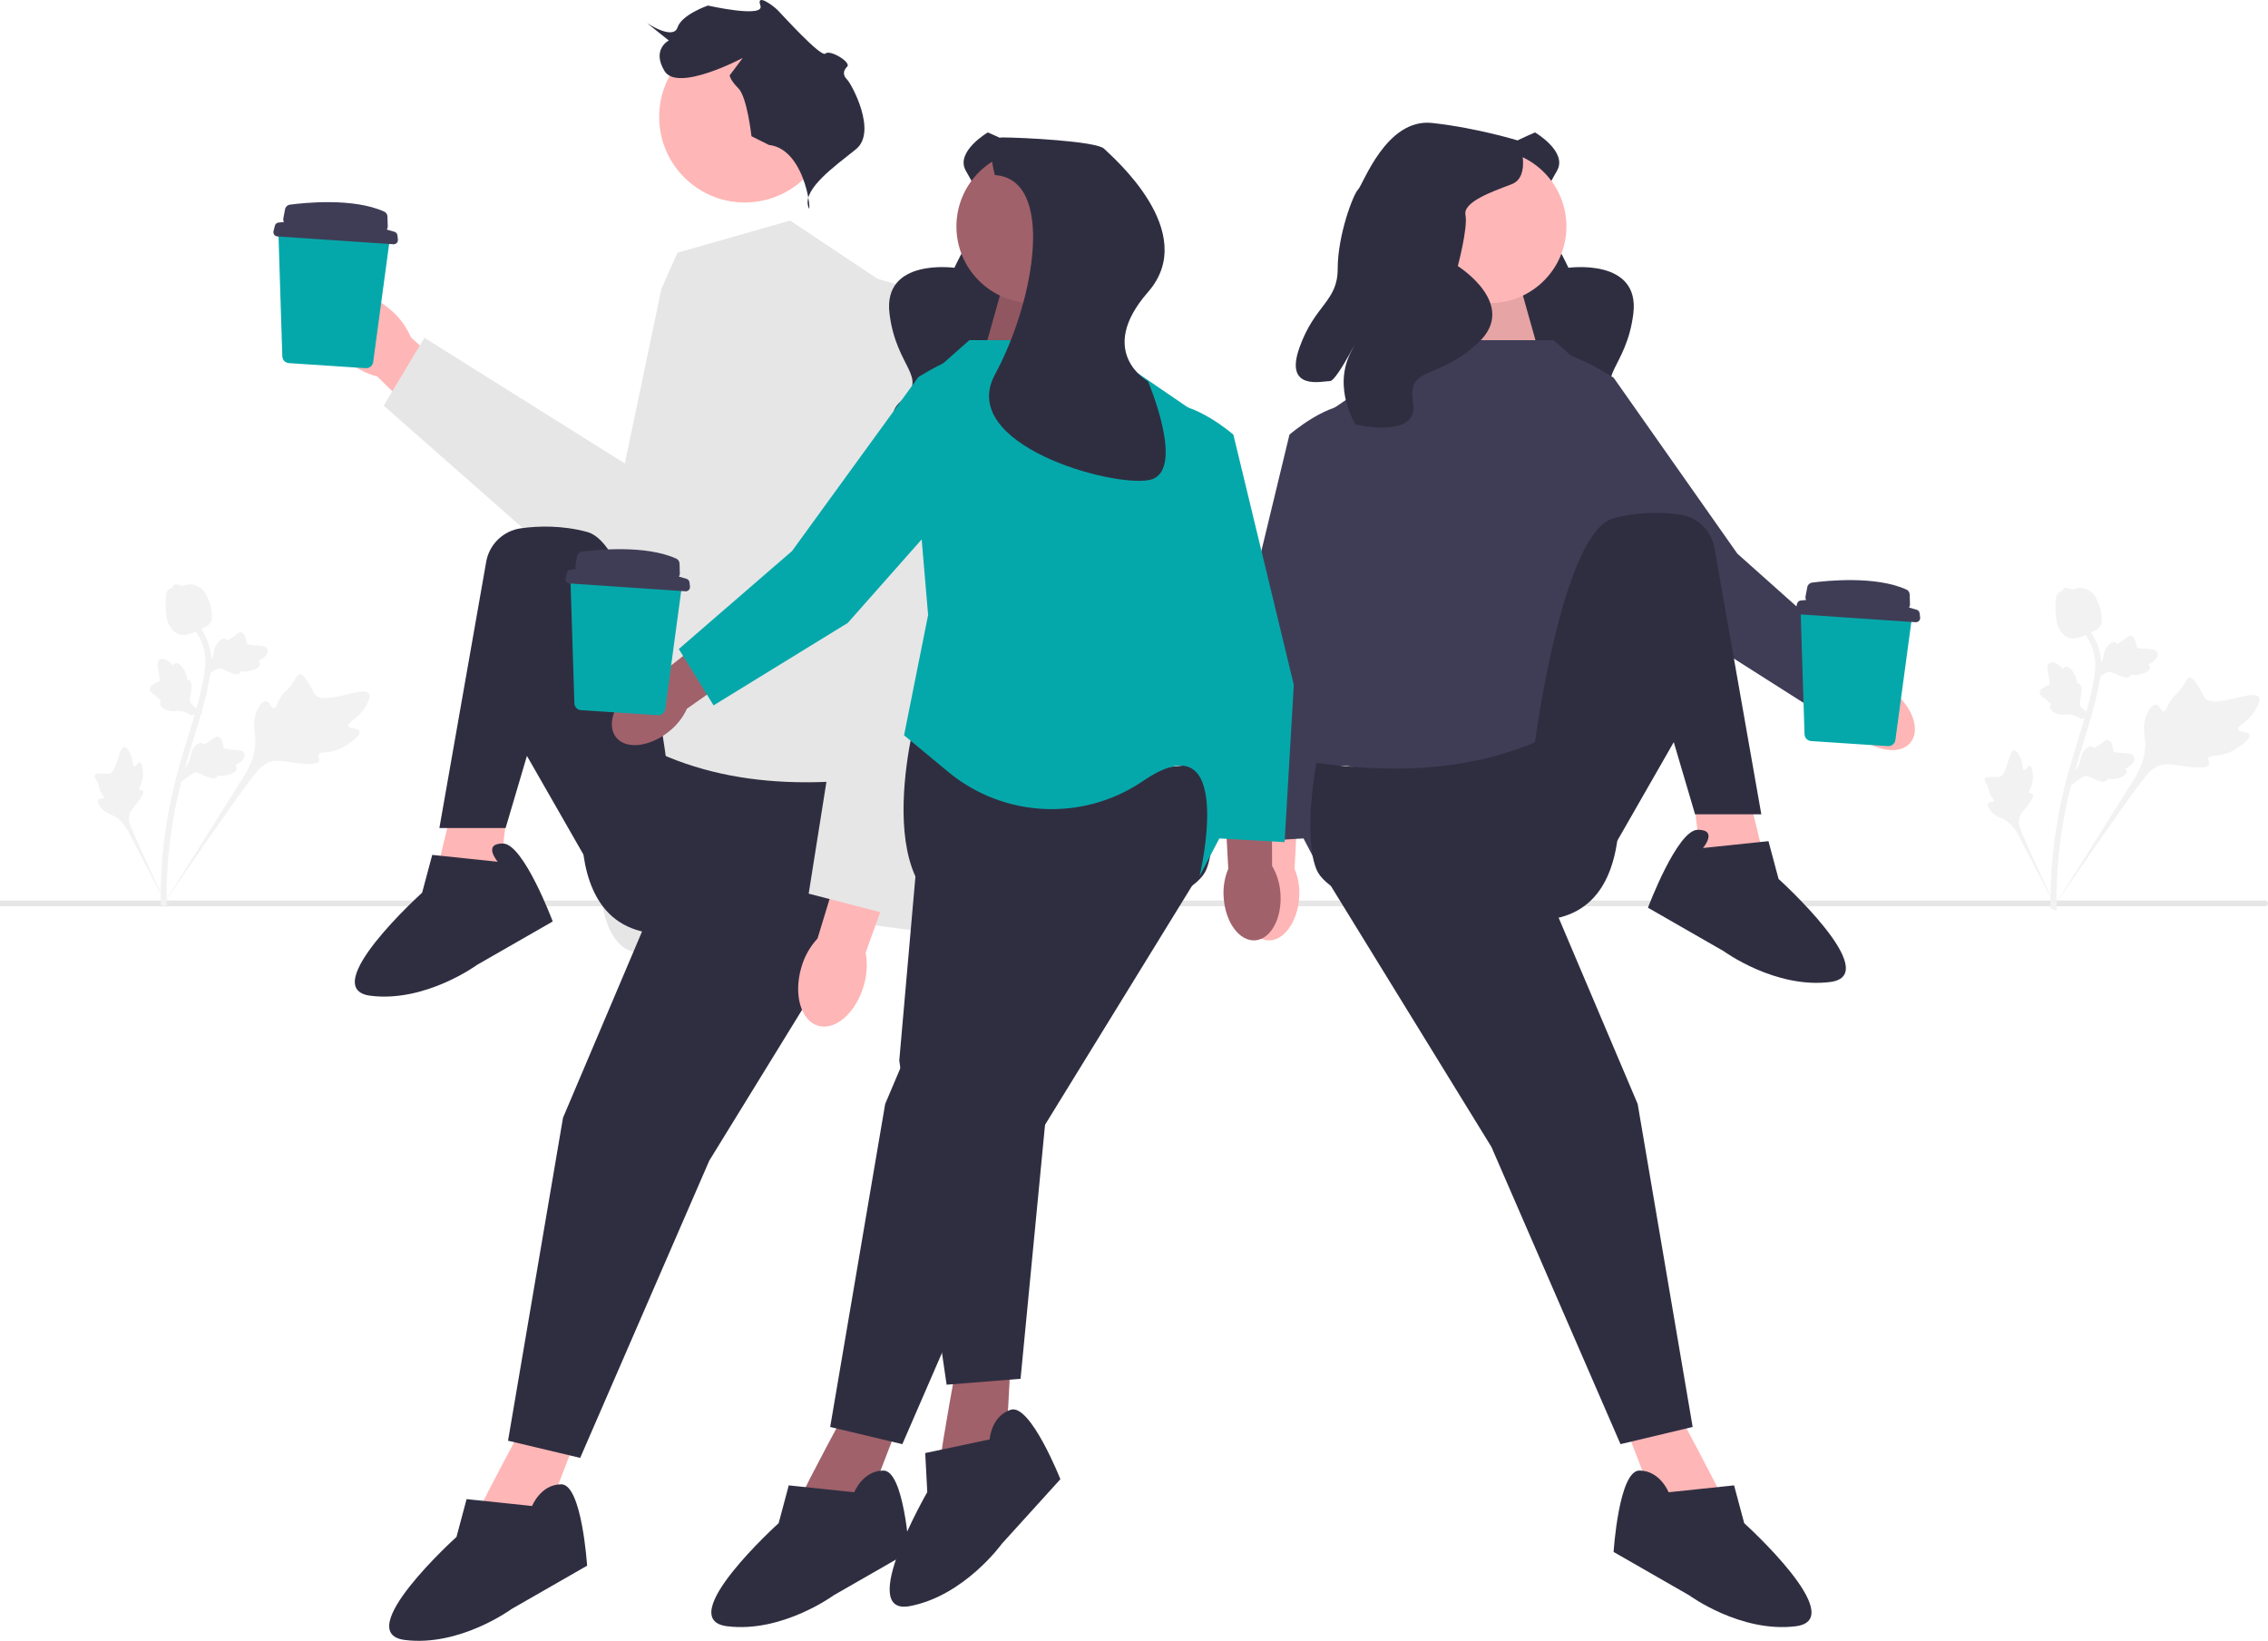
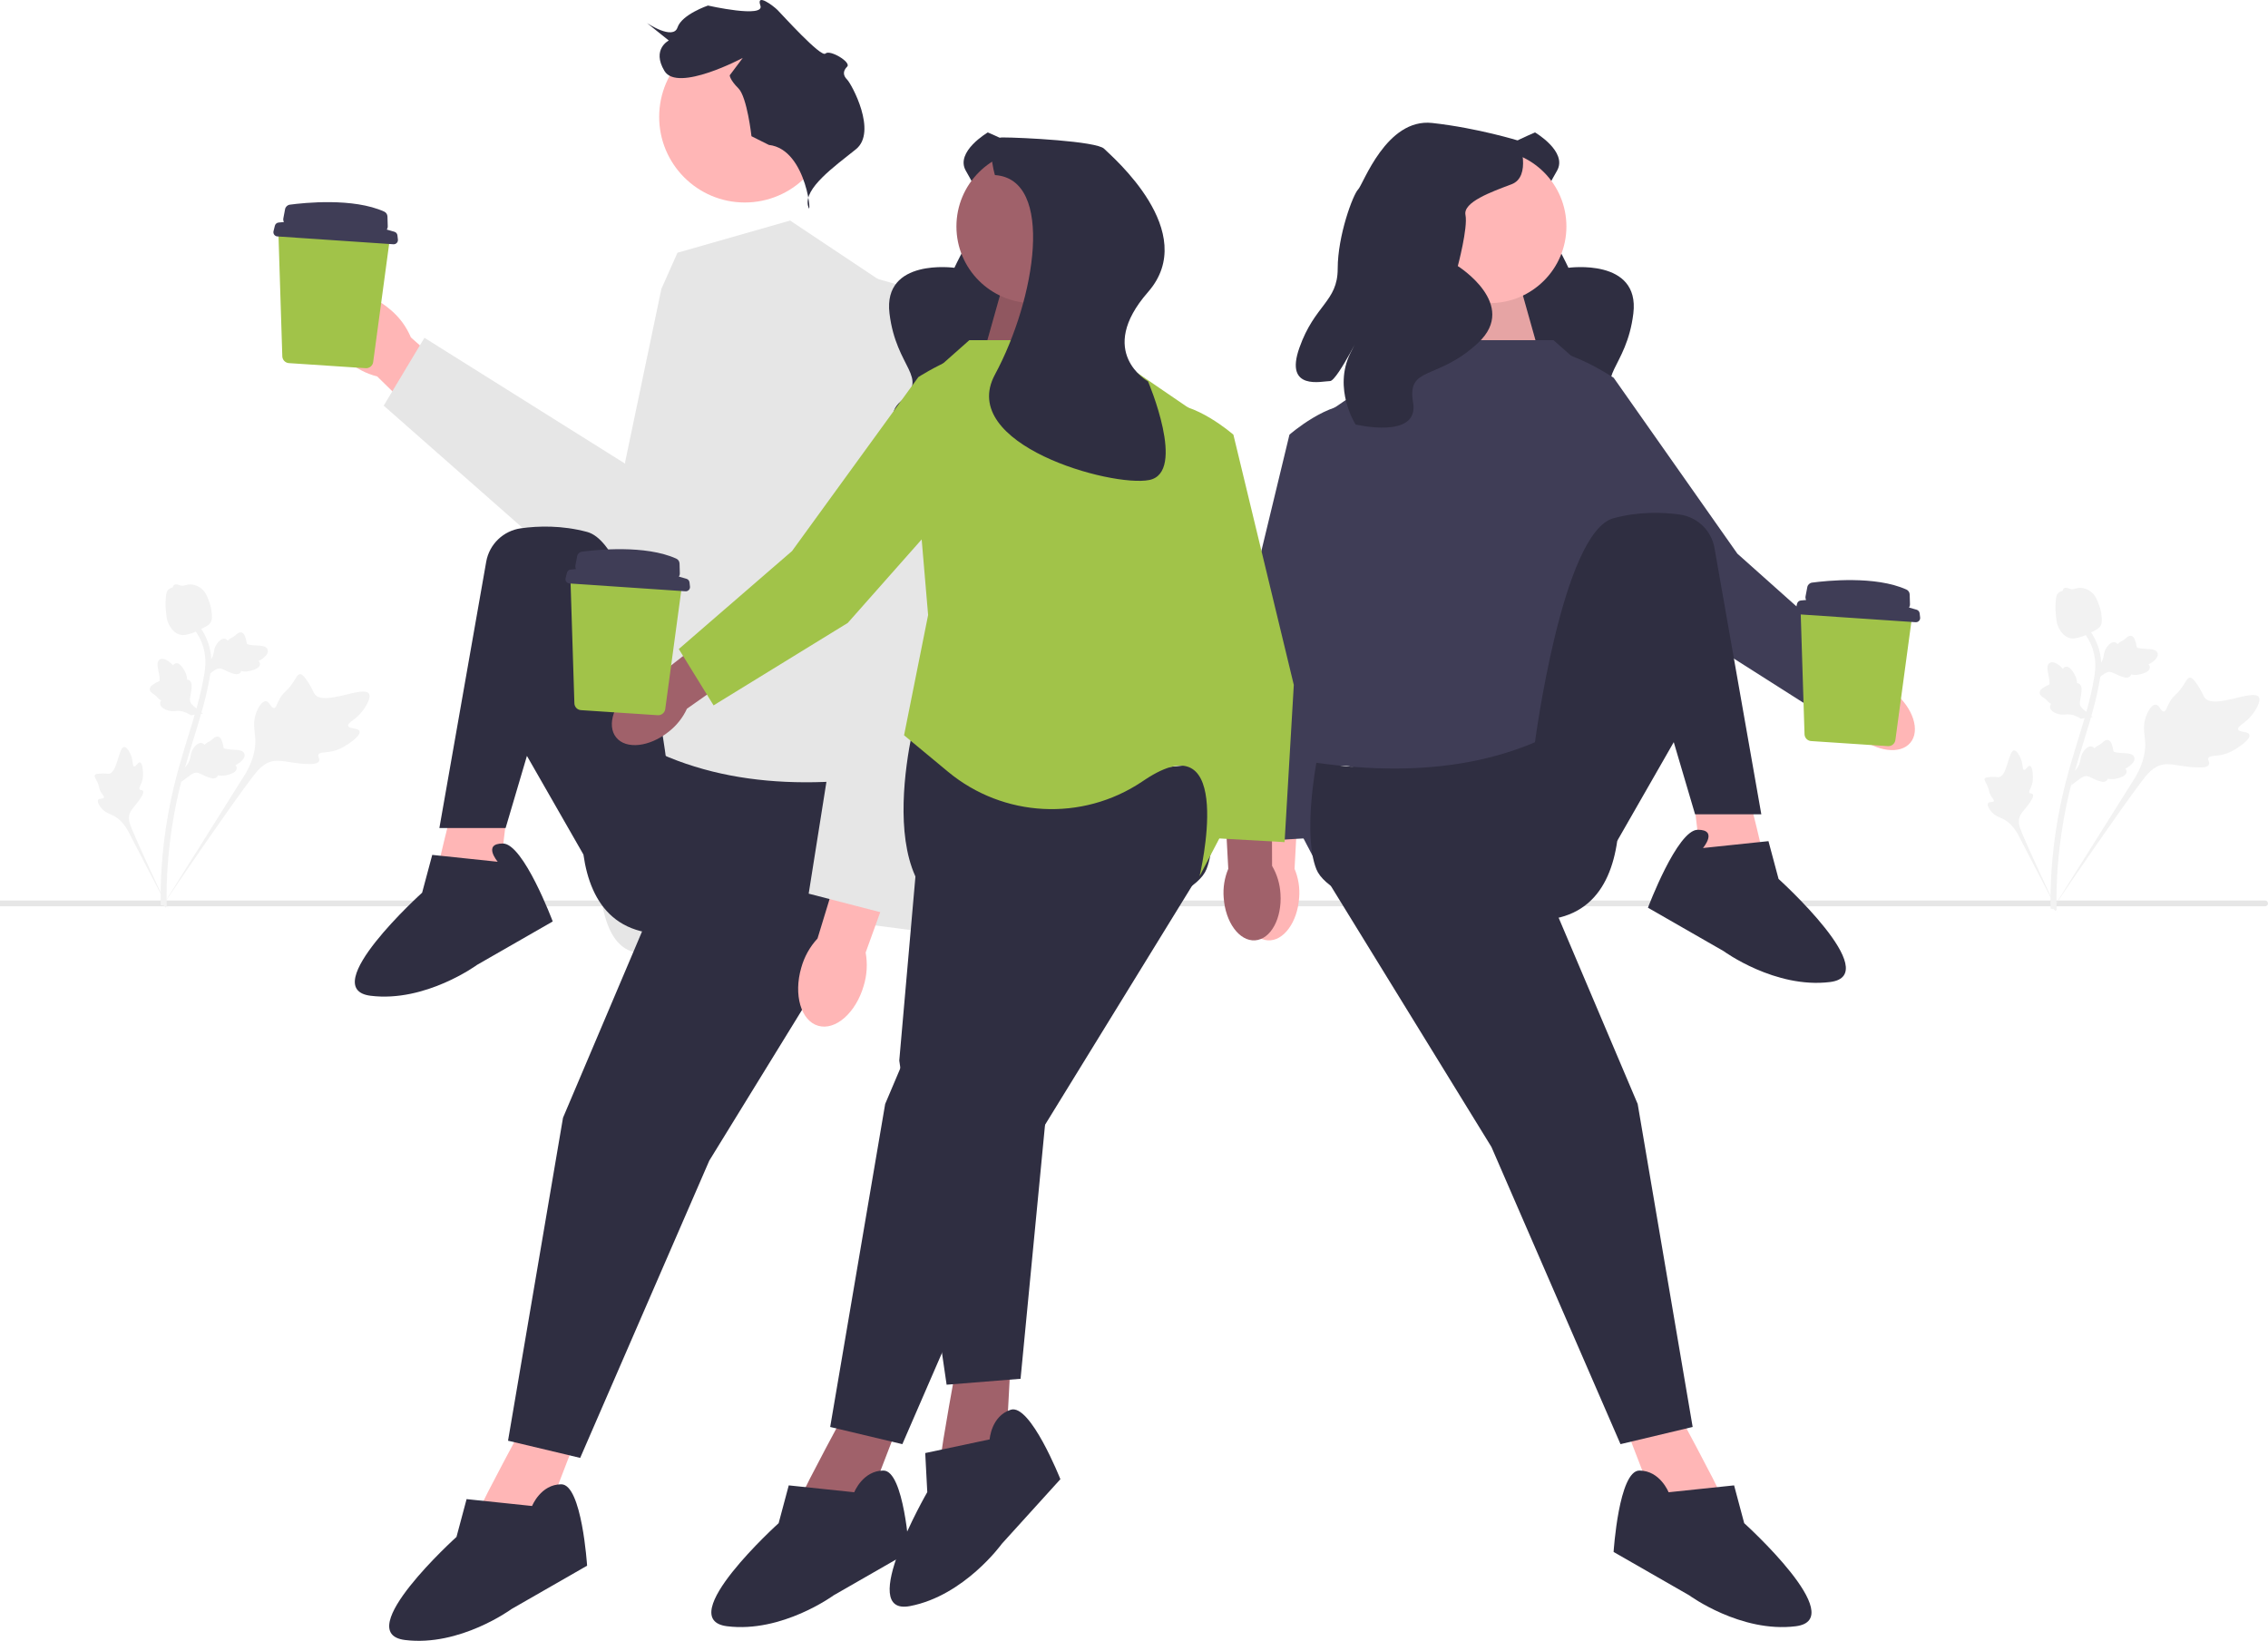
<svg xmlns="http://www.w3.org/2000/svg" width="660.04" height="477.556" viewBox="0 0 660.04 477.556">
  <path d="M660.04,262.93h0c0,.464-.376,.84-.84,.84H0v-1.68H659.2c.464,0,.84,.376,.84,.84Z" fill="#e6e6e6" />
  <g>
    <circle cx="216.748" cy="34.02" r="24.912" fill="#ffb6b6" />
    <path d="M229.949,64.188l-32.791,9.369-4.684,10.54-10.54,50.357v79.634s-12.882,28.106-5.855,52.699c7.511,26.287,33.962-4.74,53.87-1.199,19.909,3.541,51.528,7.054,51.528,7.054l-18.737-85.49-4.684-104.227-28.106-18.737Z" fill="#e6e6e6" />
    <path d="M223.761,42.178l-5.065-2.532s-1.266-11.396-3.799-13.928-2.532-3.799-2.532-3.799l3.799-5.065s-18.993,10.13-22.792,3.799,1.266-8.863,1.266-8.863l-6.331-5.065s7.597,5.065,8.863,1.266,8.863-6.376,8.863-6.376c0,0,16.59,3.754,15.259,0s3.734,.045,5,1.311,12.662,13.928,13.928,12.662,7.597,2.532,6.331,3.799-1.266,2.532,0,3.799,8.863,15.194,2.532,20.259-15.194,11.396-13.928,16.461,0-16.461-11.396-17.727Z" fill="#2f2e41" />
    <g>
-       <path id="uuid-9ec032c4-1053-42c3-862e-530ead60710b-1940" d="M100.958,104.899c-6.394-5.512-8.733-13.279-5.224-17.347,3.508-4.069,11.534-2.898,17.93,2.617,2.585,2.168,4.613,4.923,5.915,8.036l26.797,23.696-11.388,12.338-25.208-24.67c-3.271-.829-6.296-2.43-8.822-4.669Z" fill="#ffb6b6" />
+       <path id="uuid-9ec032c4-1053-42c3-862e-530ead60710b-96" d="M100.958,104.899c-6.394-5.512-8.733-13.279-5.224-17.347,3.508-4.069,11.534-2.898,17.93,2.617,2.585,2.168,4.613,4.923,5.915,8.036l26.797,23.696-11.388,12.338-25.208-24.67c-3.271-.829-6.296-2.43-8.822-4.669Z" fill="#ffb6b6" />
      <path d="M192.755,84.499l17.651-1.605,15.48,73.826c2.95,14.067-6.272,27.801-20.409,30.396l-12.722,2.335L111.669,118.058l11.847-19.749,59.797,37.51,9.442-51.32Z" fill="#e6e6e6" />
    </g>
    <g>
      <path d="M153.349,412.812s-14,26-13,25,18,5,18,5l10-26-15-4Z" fill="#ffb6b6" />
      <path d="M132.685,230.817s-7.167,28.647-6.444,27.431,18.677,.414,18.677,.414l3.29-27.662-15.523-.183Z" fill="#ffb6b6" />
      <path d="M257.349,226c-31.638,4.445-60.215,.569-83.5-17.688,0,0-17,57,14,63s65.5-4.312,69.5-14.312,0-31,0-31Z" fill="#2f2e41" />
      <polygon points="198.349 244 163.849 325.312 147.849 419.312 168.849 424.312 206.412 337.812 257.349 255 198.349 244" fill="#2f2e41" />
      <path d="M193.849,220.812s-8-62-23-66c-7.313-1.95-14.15-1.761-19.237-1.055-5.128,.711-9.215,4.629-10.112,9.728l-13.631,77.515h19.276l6.205-21,16.5,28.812,24-28Z" fill="#2f2e41" />
      <path d="M144.849,250.812l-19.059-2-2.941,11s-31,28-15,30c16,2,31-9,31-9l22.01-12.626s-8.51-22.687-14.51-22.687-1.5,5.312-1.5,5.312Z" fill="#2f2e41" />
      <path d="M154.849,438.312l-19.059-2-2.941,11s-31,28-15,30,31-9,31-9l22.01-12.626s-1.51-23.687-7.51-23.687c-6,0-8.5,6.312-8.5,6.312Z" fill="#2f2e41" />
    </g>
    <g>
-       <path id="uuid-0c2c35cf-ee7e-4b84-8f52-274d32364181-1941" d="M251.351,286.928c-2.298,7.881-8.227,13.084-13.243,11.621-5.016-1.463-7.217-9.038-4.917-16.922,.876-3.162,2.495-6.068,4.724-8.476l10.158-33.271,15.511,5.1-11.661,32.258c.586,3.229,.389,6.552-.573,9.69Z" fill="#ffb6b6" />
+       <path id="uuid-0c2c35cf-ee7e-4b84-8f52-274d32364181-97" d="M251.351,286.928c-2.298,7.881-8.227,13.084-13.243,11.621-5.016-1.463-7.217-9.038-4.917-16.922,.876-3.162,2.495-6.068,4.724-8.476l10.158-33.271,15.511,5.1-11.661,32.258c.586,3.229,.389,6.552-.573,9.69Z" fill="#ffb6b6" />
      <path d="M262.088,83.07l-8.088-2.281v0c-7.627,15.174-10.906,32.163-9.476,49.086l3.992,47.22-13.171,82.998,25.816,6.679,20.344-104.158-19.417-79.543Z" fill="#e6e6e6" />
    </g>
  </g>
  <g>
    <path d="M104.627,212.836c-.354-1.084-3.039-.607-3.296-1.576-.257-.966,2.319-1.776,4.295-4.498,.356-.491,2.601-3.584,1.74-4.886-1.632-2.466-12.988,3.676-15.714,.229-.598-.756-.844-2.055-2.626-4.472-.709-.961-1.164-1.426-1.707-1.412-.771,.019-1.047,.984-2.259,2.732-1.818,2.621-2.474,2.292-3.671,4.439-.889,1.594-.994,2.613-1.635,2.673-.907,.085-1.282-1.9-2.39-1.977-1.131-.079-2.263,1.882-2.824,3.415-1.053,2.875-.401,5.073-.256,7.263,.157,2.38-.212,5.864-2.798,10.336l-24.392,38.862c5.238-7.922,20.108-29.526,26.099-37.45,1.729-2.288,3.588-4.585,6.449-5.017,2.754-.416,6.105,.947,10.782,.867,.546-.009,2.066-.054,2.436-.86,.306-.666-.453-1.245-.177-1.871,.37-.84,2.037-.48,4.308-1.037,1.601-.393,2.689-1.043,3.625-1.602,.282-.169,4.484-2.714,4.012-4.157h-0Z" fill="#f2f2f2" />
    <path d="M40.741,221.909c-.634-.139-1.175,1.316-1.725,1.163-.548-.153-.202-1.651-.968-3.406-.138-.317-1.009-2.311-1.896-2.264-1.681,.089-1.943,7.435-4.421,7.779-.544,.075-1.252-.179-2.953-.001-.676,.071-1.036,.16-1.186,.431-.213,.384,.181,.798,.689,1.897,.762,1.648,.411,1.875,1.119,3.082,.526,.896,.995,1.242,.84,1.574-.22,.47-1.302,.081-1.66,.603-.365,.532,.271,1.654,.861,2.371,1.107,1.346,2.374,1.66,3.491,2.221,1.213,.61,2.817,1.796,4.266,4.355l12.036,23.184c-2.377-4.857-8.69-18.388-10.85-23.615-.624-1.509-1.215-3.084-.602-4.613,.59-1.472,2.226-2.723,3.537-5.042,.153-.271,.57-1.03,.281-1.444-.239-.342-.742-.137-.97-.453-.305-.424,.352-1.138,.734-2.414,.269-.899,.264-1.621,.26-2.241-.001-.187-.038-2.984-.882-3.169v0Z" fill="#f2f2f2" />
    <path d="M52.749,227.566l.378-3.493,.232-.219c1.074-1.015,1.745-2.089,1.997-3.196,.04-.176,.071-.354,.103-.535,.126-.718,.282-1.611,.972-2.538,.386-.517,1.409-1.684,2.463-1.276,.285,.107,.477,.291,.61,.487,.033-.034,.068-.068,.104-.105,.455-.443,.774-.605,1.081-.761,.236-.12,.479-.244,.891-.573,.181-.144,.326-.275,.447-.384,.37-.33,.843-.717,1.491-.564,.687,.188,.923,.843,1.079,1.277,.279,.774,.365,1.306,.422,1.659,.02,.129,.044,.274,.062,.321,.15,.379,2.038,.477,2.748,.518,1.597,.087,2.978,.162,3.31,1.255,.238,.782-.258,1.635-1.519,2.603-.393,.301-.785,.509-1.127,.664,.21,.199,.378,.469,.388,.838h0c.023,.872-.872,1.542-2.659,1.993-.444,.113-1.042,.263-1.823,.226-.368-.018-.691-.075-.966-.127-.041,.157-.116,.32-.252,.474-.398,.455-1.04,.571-1.912,.314-.963-.268-1.723-.633-2.395-.954-.586-.279-1.092-.518-1.516-.583-.789-.11-1.525,.377-2.405,1.025l-2.206,1.655h-0Z" fill="#f2f2f2" />
    <path d="M59.045,207.671l-3.475,.52-.271-.169c-1.254-.781-2.464-1.158-3.598-1.121-.18,.006-.36,.021-.544,.036-.727,.061-1.63,.136-2.702-.296-.598-.243-1.987-.935-1.859-2.059,.031-.302,.161-.535,.316-.714-.041-.024-.083-.048-.128-.075-.544-.328-.781-.595-1.01-.853-.176-.198-.357-.402-.781-.717-.186-.138-.348-.245-.485-.335-.413-.274-.907-.634-.924-1.299,.007-.712,.582-1.106,.962-1.368,.678-.466,1.171-.684,1.498-.829,.12-.052,.254-.112,.295-.142,.328-.242-.056-2.092-.196-2.79-.321-1.566-.599-2.922,.374-3.52,.696-.429,1.647-.165,2.903,.809,.391,.304,.691,.631,.928,.922,.139-.254,.358-.485,.712-.588h0c.838-.244,1.712,.452,2.602,2.066,.222,.401,.519,.941,.681,1.707,.076,.361,.103,.687,.122,.966,.162-0,.339,.031,.522,.123,.541,.269,.816,.861,.789,1.77-.015,.999-.175,1.828-.315,2.558-.121,.638-.224,1.188-.18,1.614,.093,.791,.751,1.379,1.602,2.066l2.16,1.714h-0Z" fill="#f2f2f2" />
    <path d="M59.513,197.237l.378-3.493,.232-.219c1.074-1.015,1.745-2.089,1.997-3.196,.04-.176,.071-.354,.103-.535,.126-.718,.282-1.611,.972-2.538,.386-.517,1.409-1.684,2.463-1.276,.285,.107,.477,.291,.61,.487,.033-.034,.068-.068,.104-.105,.455-.443,.774-.605,1.081-.761,.236-.12,.479-.244,.891-.573,.181-.144,.326-.275,.447-.384,.37-.33,.843-.717,1.491-.564,.687,.188,.923,.843,1.079,1.277,.279,.774,.365,1.306,.422,1.659,.02,.129,.044,.274,.062,.321,.15,.379,2.038,.477,2.748,.518,1.597,.087,2.978,.162,3.31,1.255,.238,.782-.258,1.635-1.519,2.603-.393,.301-.785,.509-1.127,.664,.21,.199,.378,.469,.388,.838h0c.023,.872-.872,1.542-2.659,1.993-.444,.113-1.042,.263-1.823,.226-.368-.018-.691-.075-.966-.127-.041,.157-.116,.32-.252,.474-.398,.455-1.04,.571-1.912,.314-.963-.268-1.723-.633-2.395-.954-.586-.279-1.092-.518-1.516-.583-.789-.11-1.525,.377-2.405,1.025l-2.206,1.655h-0Z" fill="#f2f2f2" />
    <path d="M48.247,264.162l-.614-.607,.011-.863-.011,.863-.854-.09c.004-.08-.002-.268-.008-.561-.033-1.607-.135-6.497,.546-14.011,.475-5.245,1.27-10.569,2.362-15.827,1.093-5.266,2.228-9.185,3.14-12.334,.688-2.375,1.382-4.628,2.06-6.823,1.809-5.863,3.516-11.402,4.574-17.719,.237-1.41,.728-4.346-.278-7.811-.584-2.01-1.584-3.901-2.972-5.62l1.344-1.085c1.532,1.9,2.638,3.995,3.286,6.226,1.116,3.842,.58,7.04,.323,8.577-1.076,6.429-2.801,12.021-4.628,17.941-.674,2.187-1.366,4.43-2.051,6.795-.903,3.12-2.028,7.005-3.107,12.203-1.079,5.195-1.864,10.454-2.334,15.633-.672,7.419-.571,12.237-.538,13.819,.017,.845,.021,1.022-.251,1.295v-0Z" fill="#f2f2f2" />
    <path d="M52.514,184.745c-.069-.015-.139-.033-.208-.053-1.418-.397-2.555-1.553-3.381-3.433-.387-.884-.478-1.815-.66-3.671-.029-.286-.155-1.734,0-3.653,.101-1.254,.236-1.758,.577-2.153,.379-.441,.89-.693,1.429-.82,.015-.166,.069-.328,.177-.482,.444-.639,1.187-.376,1.59-.24,.203,.073,.456,.166,.741,.214,.447,.077,.715-.001,1.119-.118,.387-.112,.868-.252,1.533-.24,1.312,.018,2.284,.608,2.604,.802,1.687,1.014,2.269,2.631,2.943,4.503,.134,.375,.578,1.732,.682,3.479,.075,1.26-.09,1.776-.28,2.145-.387,.758-.979,1.11-2.449,1.85-1.536,.775-2.306,1.163-2.938,1.362-1.47,.462-2.393,.751-3.479,.509v0Z" fill="#f2f2f2" />
  </g>
  <path d="M446.733,38.543s9.537,5.593,6.409,11.124-7.488,13.065-4.53,15.438c2.958,2.373,7.842,12.834,7.842,12.834,0,0,20.845-2.911,18.888,13.281-1.957,16.193-11.75,18.4-3.356,25.524,8.394,7.124-8.724,15.643-8.724,15.643,0,0-11.817-3.682-14.513-15.007s2.403,8.659,.693,10.091-8.351,10.877-13.05-1.68c-4.699-12.557-.046-17.425-6.255-24.836s-10.43-19.397-10.245-21.493-7.102-21.215,4.114-28.672c11.216-7.457,22.725-12.248,22.725-12.248Z" fill="#2f2e41" />
  <g>
-     <path id="uuid-40eda929-ef4c-4923-ad7d-cda70967e632-1942" d="M540.67,214.233c5.537,4.583,12.39,5.44,15.305,1.916,2.916-3.524,.79-10.095-4.749-14.678-2.188-1.861-4.789-3.171-7.587-3.821l-23.706-19.12-8.735,11.316,24.297,17.648c1.162,2.628,2.936,4.939,5.175,6.74Z" fill="#ffb6b6" />
+     <path id="uuid-40eda929-ef4c-4923-ad7d-cda70967e632-98" d="M540.67,214.233c5.537,4.583,12.39,5.44,15.305,1.916,2.916-3.524,.79-10.095-4.749-14.678-2.188-1.861-4.789-3.171-7.587-3.821l-23.706-19.12-8.735,11.316,24.297,17.648c1.162,2.628,2.936,4.939,5.175,6.74Z" fill="#ffb6b6" />
    <path d="M469.622,109.958s-18.603-12.441-24.695-6.341c-6.092,6.101-4.637,21.338-4.637,21.338l48.786,56.856,38.685,24.59,10.373-16.243-32.523-29.021-35.988-51.179Z" fill="#3f3d56" />
  </g>
  <polygon points="442.353 83.008 449.103 107 412.055 107 424.255 77.438 442.353 83.008" fill="#ffb6b6" />
  <polygon points="442.353 83.008 449.103 107 412.055 107 424.255 77.438 442.353 83.008" opacity=".1" />
  <g>
-     <path id="uuid-c7296f43-523d-4c33-91d5-0d02a2c7186e-1943" d="M361.56,260.149c-.478,7.171,2.834,13.231,7.398,13.535s8.65-5.263,9.128-12.437c.23-2.863-.229-5.74-1.339-8.389l1.643-30.411-14.287-.467-.102,30.029c-1.452,2.479-2.289,5.271-2.44,8.14Z" fill="#ffb6b6" />
+     <path id="uuid-c7296f43-523d-4c33-91d5-0d02a2c7186e-99" d="M361.56,260.149c-.478,7.171,2.834,13.231,7.398,13.535s8.65-5.263,9.128-12.437c.23-2.863-.229-5.74-1.339-8.389l1.643-30.411-14.287-.467-.102,30.029c-1.452,2.479-2.289,5.271-2.44,8.14Z" fill="#ffb6b6" />
    <path d="M404.581,141.531s-.79-22.366-9.302-23.739-20.02,8.72-20.02,8.72l-17.581,72.826,2.682,45.76,19.242-1.087,4.516-43.354,20.462-59.125Z" fill="#3f3d56" />
  </g>
  <path d="M487.103,408.812s14,26,13,25-18,5-18,5l-10-26,15-4Z" fill="#ffb6b6" />
  <path d="M507.766,226.817s7.167,28.647,6.444,27.431-18.677,.414-18.677,.414l-3.29-27.662,15.523-.183Z" fill="#ffb6b6" />
  <path d="M452.103,99h-34.953l-38.047,26-11,91,6,18,11,21s-11-46,16-28,29,21,29,21l36-18,13.5-74.5-10-41-17.5-15.5Z" fill="#3f3d56" />
  <path d="M383.103,222c31.638,4.445,60.215,.569,83.5-17.688,0,0,17,57-14,63-31,6-65.5-4.312-69.5-14.312-4-10,0-31,0-31Z" fill="#2f2e41" />
  <polygon points="442.103 240 476.603 321.312 492.603 415.312 471.603 420.312 434.04 333.812 383.103 251 442.103 240" fill="#2f2e41" />
  <path d="M446.603,216.812s8-62,23-66c7.313-1.95,14.15-1.761,19.237-1.055,5.128,.711,9.215,4.629,10.112,9.728l13.631,77.515h-19.276l-6.205-21-16.5,28.812-24-28Z" fill="#2f2e41" />
  <path d="M495.603,246.812l19.059-2,2.941,11s31,28,15,30c-16,2-31-9-31-9l-22.01-12.626s8.51-22.687,14.51-22.687,1.5,5.312,1.5,5.312Z" fill="#2f2e41" />
  <path d="M485.603,434.312l19.059-2,2.941,11s31,28,15,30c-16,2-31-9-31-9l-22.01-12.626s1.51-23.687,7.51-23.687,8.5,6.312,8.5,6.312Z" fill="#2f2e41" />
  <circle cx="433.551" cy="65.911" r="22.311" fill="#ffb6b6" />
  <path d="M442.103,40.997s3.718,10.412-2.231,12.643-14.13,5.206-13.386,8.924-2.231,14.874-2.231,14.874c0,0,17.849,11.155,5.949,22.311-11.899,11.155-20.823,6.559-18.964,17.409s-16.733,6.389-16.733,6.389c0,0-6.693-10.412-1.487-20.823,5.206-10.412-3.718,8.181-5.949,8.181s-13.386,2.975-8.924-9.668,11.155-13.386,11.155-23.054c0-9.668,4.462-21.567,5.949-23.054s8.181-20.823,21.567-19.336,25.285,5.206,25.285,5.206Z" fill="#2f2e41" />
  <path d="M247.103,408.812s-14,26-13,25,18,5,18,5l10-26-15-4Z" fill="#a0616a" />
  <path d="M351.103,222c-31.638,4.445-60.215,.569-83.5-17.688,0,0-17,57,14,63,31,6,65.5-4.312,69.5-14.312s0-31,0-31Z" fill="#2f2e41" />
  <polygon points="292.103 240 257.603 321.312 241.603 415.312 262.603 420.312 300.166 333.812 351.103 251 292.103 240" fill="#2f2e41" />
  <path d="M248.603,434.312l-19.059-2-2.941,11s-31,28-15,30,31-9,31-9l22.01-12.626s-1.51-23.687-7.51-23.687-8.5,6.312-8.5,6.312Z" fill="#2f2e41" />
  <path d="M278.714,395.133s-5.296,29.051-4.653,27.791,18.665-.797,18.665-.797l1.491-27.817-15.502,.823Z" fill="#a0616a" />
  <polygon points="269.44 220.672 261.708 308.662 275.488 403.013 297.006 401.29 306.051 307.421 328.956 212.934 269.44 220.672" fill="#2f2e41" />
  <path d="M288.008,418.927l-18.746,3.977,.596,11.371s-20.85,36.198-5.013,33.164c15.837-3.034,26.711-18.125,26.711-18.125l17.041-18.8s-8.744-22.065-14.451-20.214-6.138,8.627-6.138,8.627Z" fill="#2f2e41" />
  <path d="M287.472,38.543s-9.537,5.593-6.409,11.124,7.488,13.065,4.53,15.438-7.842,12.834-7.842,12.834c0,0-20.845-2.911-18.888,13.281s11.75,18.4,3.356,25.524c-8.394,7.124,8.724,15.643,8.724,15.643,0,0,11.817-3.682,14.513-15.007s-2.403,8.659-.693,10.091,8.351,10.877,13.05-1.68,.046-17.425,6.255-24.836c6.209-7.411,10.43-19.397,10.245-21.493s7.102-21.215-4.114-28.672c-11.216-7.457-22.725-12.248-22.725-12.248Z" fill="#2f2e41" />
  <polygon points="291.853 83.008 285.103 107 322.15 107 309.951 77.438 291.853 83.008" fill="#a0616a" />
  <polygon points="291.853 83.008 285.103 107 322.15 107 309.951 77.438 291.853 83.008" opacity=".1" />
  <g>
-     <path id="uuid-30591428-cd87-4ca8-90c0-8a5e265d7e31-1944" d="M372.645,260.149c.478,7.171-2.834,13.231-7.398,13.535s-8.65-5.263-9.128-12.437c-.23-2.863,.229-5.74,1.339-8.389l-1.643-30.411,14.287-.467,.102,30.029c1.452,2.479,2.289,5.271,2.44,8.14Z" fill="#a0616a" />
-     <path d="M329.624,141.531s.79-22.366,9.302-23.739c8.511-1.373,20.02,8.72,20.02,8.72l17.581,72.826-2.682,45.76-19.242-1.087-4.516-43.354-20.462-59.125Z" fill="#05a8aa" />
+     <path id="uuid-30591428-cd87-4ca8-90c0-8a5e265d7e31-100" d="M372.645,260.149c.478,7.171-2.834,13.231-7.398,13.535s-8.65-5.263-9.128-12.437c-.23-2.863,.229-5.74,1.339-8.389l-1.643-30.411,14.287-.467,.102,30.029c1.452,2.479,2.289,5.271,2.44,8.14Z" fill="#a0616a" />
+     <path d="M329.624,141.531s.79-22.366,9.302-23.739c8.511-1.373,20.02,8.72,20.02,8.72l17.581,72.826-2.682,45.76-19.242-1.087-4.516-43.354-20.462-59.125Z" fill="#a1c349" />
  </g>
-   <path d="M282.103,99h34.953l38.047,26,11,91-6,18-11,21s11-46-16-28c-.27,.18-.537,.358-.803,.536-17.38,11.609-40.314,10.417-56.402-2.925l-12.795-10.611,7-35-5.5-64.5,17.5-15.5Z" fill="#05a8aa" />
+   <path d="M282.103,99h34.953l38.047,26,11,91-6,18-11,21s11-46-16-28c-.27,.18-.537,.358-.803,.536-17.38,11.609-40.314,10.417-56.402-2.925l-12.795-10.611,7-35-5.5-64.5,17.5-15.5Z" fill="#a1c349" />
  <g>
-     <path id="uuid-53b096d6-03cc-438c-8f9a-f5acbbdd06bd-1945" d="M194.642,212.93c-5.606,4.498-12.471,5.251-15.333,1.683-2.862-3.568-.637-10.106,4.972-14.604,2.216-1.828,4.837-3.098,7.644-3.705l23.993-18.758,8.562,11.447-24.562,17.276c-1.202,2.61-3.011,4.894-5.277,6.661Z" fill="#a0616a" />
-     <path d="M267.266,109.746s18.79-12.157,24.789-5.965,4.312,21.406,4.312,21.406l-49.644,56.108-39.054,23.999-10.125-16.399,32.96-28.523,36.762-50.626Z" fill="#05a8aa" />
+     <path id="uuid-53b096d6-03cc-438c-8f9a-f5acbbdd06bd-101" d="M194.642,212.93c-5.606,4.498-12.471,5.251-15.333,1.683-2.862-3.568-.637-10.106,4.972-14.604,2.216-1.828,4.837-3.098,7.644-3.705l23.993-18.758,8.562,11.447-24.562,17.276c-1.202,2.61-3.011,4.894-5.277,6.661Z" fill="#a0616a" />
+     <path d="M267.266,109.746s18.79-12.157,24.789-5.965,4.312,21.406,4.312,21.406l-49.644,56.108-39.054,23.999-10.125-16.399,32.96-28.523,36.762-50.626Z" fill="#a1c349" />
  </g>
  <circle cx="300.654" cy="65.911" r="22.311" fill="#a0616a" />
  <path d="M289.548,50.956s-3.287-10.956,2.191-10.956,27.391,1.096,29.582,3.287,28.121,24.183,12.782,41.713c-15.339,17.53,0,26,0,26,0,0,11.322,26.511,.366,28.702-10.956,2.191-55.898-10.338-44.921-30.678,11.912-22.072,17.455-56.91,0-58.068Z" fill="#2f2e41" />
  <g>
    <path d="M654.627,213.836c-.354-1.084-3.039-.607-3.296-1.576-.257-.966,2.319-1.776,4.295-4.498,.356-.491,2.601-3.584,1.74-4.886-1.632-2.466-12.988,3.676-15.714,.229-.598-.756-.844-2.055-2.626-4.472-.709-.961-1.164-1.426-1.707-1.412-.771,.019-1.047,.984-2.259,2.732-1.818,2.621-2.474,2.292-3.671,4.439-.889,1.594-.994,2.613-1.635,2.673-.907,.085-1.282-1.9-2.39-1.977-1.131-.079-2.263,1.882-2.824,3.415-1.053,2.875-.401,5.073-.256,7.263,.157,2.38-.212,5.864-2.798,10.336l-24.392,38.862c5.238-7.922,20.108-29.526,26.099-37.45,1.729-2.288,3.588-4.585,6.449-5.017,2.754-.416,6.105,.947,10.782,.867,.546-.009,2.066-.054,2.436-.86,.306-.666-.453-1.245-.177-1.871,.37-.84,2.037-.48,4.308-1.037,1.601-.393,2.689-1.043,3.625-1.602,.282-.169,4.484-2.714,4.012-4.157h-0Z" fill="#f2f2f2" />
    <path d="M590.741,222.909c-.634-.139-1.175,1.316-1.725,1.163-.548-.153-.202-1.651-.968-3.406-.138-.317-1.009-2.311-1.896-2.264-1.681,.089-1.943,7.435-4.421,7.779-.544,.075-1.252-.179-2.953-.001-.676,.071-1.036,.16-1.186,.431-.213,.384,.181,.798,.689,1.897,.762,1.648,.411,1.875,1.119,3.082,.526,.896,.995,1.242,.84,1.574-.22,.47-1.302,.081-1.66,.603-.365,.532,.271,1.654,.861,2.371,1.107,1.346,2.374,1.66,3.491,2.221,1.213,.61,2.817,1.796,4.266,4.355l12.036,23.184c-2.377-4.857-8.69-18.388-10.85-23.615-.624-1.509-1.215-3.084-.602-4.613,.59-1.472,2.226-2.723,3.537-5.042,.153-.271,.57-1.03,.281-1.444-.239-.342-.742-.137-.97-.453-.305-.424,.352-1.138,.734-2.414,.269-.899,.264-1.621,.26-2.241-.001-.187-.038-2.984-.882-3.169v0Z" fill="#f2f2f2" />
    <path d="M602.749,228.566l.378-3.493,.232-.219c1.074-1.015,1.745-2.089,1.997-3.196,.04-.176,.071-.354,.103-.535,.126-.718,.282-1.611,.972-2.538,.386-.517,1.409-1.684,2.463-1.276,.285,.107,.477,.291,.61,.487,.033-.034,.068-.068,.104-.105,.455-.443,.774-.605,1.081-.761,.236-.12,.479-.244,.891-.573,.181-.144,.326-.275,.447-.384,.37-.33,.843-.717,1.491-.564,.687,.188,.923,.843,1.079,1.277,.279,.774,.365,1.306,.422,1.659,.02,.129,.044,.274,.062,.321,.15,.379,2.038,.477,2.748,.518,1.597,.087,2.978,.162,3.31,1.255,.238,.782-.258,1.635-1.519,2.603-.393,.301-.785,.509-1.127,.664,.21,.199,.378,.469,.388,.838h0c.023,.872-.872,1.542-2.659,1.993-.444,.113-1.042,.263-1.823,.226-.368-.018-.691-.075-.966-.127-.041,.157-.116,.32-.252,.474-.398,.455-1.04,.571-1.912,.314-.963-.268-1.723-.633-2.395-.954-.586-.279-1.092-.518-1.516-.583-.789-.11-1.525,.377-2.405,1.025l-2.206,1.655h-0Z" fill="#f2f2f2" />
    <path d="M609.045,208.671l-3.475,.52-.271-.169c-1.254-.781-2.464-1.158-3.598-1.121-.18,.006-.36,.021-.544,.036-.727,.061-1.63,.136-2.702-.296-.598-.243-1.987-.935-1.859-2.059,.031-.302,.161-.535,.316-.714-.041-.024-.083-.048-.128-.075-.544-.328-.781-.595-1.01-.853-.176-.198-.357-.402-.781-.717-.186-.138-.348-.245-.485-.335-.413-.274-.907-.634-.924-1.299,.007-.712,.582-1.106,.962-1.368,.678-.466,1.171-.684,1.498-.829,.12-.052,.254-.112,.295-.142,.328-.242-.056-2.092-.196-2.79-.321-1.566-.599-2.922,.374-3.52,.696-.429,1.647-.165,2.903,.809,.391,.304,.691,.631,.928,.922,.139-.254,.358-.485,.712-.588h0c.838-.244,1.712,.452,2.602,2.066,.222,.401,.519,.941,.681,1.707,.076,.361,.103,.687,.122,.966,.162-0,.339,.031,.522,.123,.541,.269,.816,.861,.789,1.77-.015,.999-.175,1.828-.315,2.558-.121,.638-.224,1.188-.18,1.614,.093,.791,.751,1.379,1.602,2.066l2.16,1.714h-0Z" fill="#f2f2f2" />
    <path d="M609.513,198.237l.378-3.493,.232-.219c1.074-1.015,1.745-2.089,1.997-3.196,.04-.176,.071-.354,.103-.535,.126-.718,.282-1.611,.972-2.538,.386-.517,1.409-1.684,2.463-1.276,.285,.107,.477,.291,.61,.487,.033-.034,.068-.068,.104-.105,.455-.443,.774-.605,1.081-.761,.236-.12,.479-.244,.891-.573,.181-.144,.326-.275,.447-.384,.37-.33,.843-.717,1.491-.564,.687,.188,.923,.843,1.079,1.277,.279,.774,.365,1.306,.422,1.659,.02,.129,.044,.274,.062,.321,.15,.379,2.038,.477,2.748,.518,1.597,.087,2.978,.162,3.31,1.255,.238,.782-.258,1.635-1.519,2.603-.393,.301-.785,.509-1.127,.664,.21,.199,.378,.469,.388,.838h0c.023,.872-.872,1.542-2.659,1.993-.444,.113-1.042,.263-1.823,.226-.368-.018-.691-.075-.966-.127-.041,.157-.116,.32-.252,.474-.398,.455-1.04,.571-1.912,.314-.963-.268-1.723-.633-2.395-.954-.586-.279-1.092-.518-1.516-.583-.789-.11-1.525,.377-2.405,1.025l-2.206,1.655h-0Z" fill="#f2f2f2" />
    <path d="M598.247,265.162l-.614-.607,.011-.863-.011,.863-.854-.09c.004-.08-.002-.268-.008-.561-.033-1.607-.135-6.497,.546-14.011,.475-5.245,1.27-10.569,2.362-15.827,1.093-5.266,2.228-9.185,3.14-12.334,.688-2.375,1.382-4.628,2.06-6.823,1.809-5.863,3.516-11.402,4.574-17.719,.237-1.41,.728-4.346-.278-7.811-.584-2.01-1.584-3.901-2.972-5.62l1.344-1.085c1.532,1.9,2.638,3.995,3.286,6.226,1.116,3.842,.58,7.04,.323,8.577-1.076,6.429-2.801,12.021-4.628,17.941-.674,2.187-1.366,4.43-2.051,6.795-.903,3.12-2.028,7.005-3.107,12.203-1.079,5.195-1.864,10.454-2.334,15.633-.672,7.419-.571,12.237-.538,13.819,.017,.845,.021,1.022-.251,1.295v-0Z" fill="#f2f2f2" />
    <path d="M602.514,185.745c-.069-.015-.139-.033-.208-.053-1.418-.397-2.555-1.553-3.381-3.433-.387-.884-.478-1.815-.66-3.671-.029-.286-.155-1.734,0-3.653,.101-1.254,.236-1.758,.577-2.153,.379-.441,.89-.693,1.429-.82,.015-.166,.069-.328,.177-.482,.444-.639,1.187-.376,1.59-.24,.203,.073,.456,.166,.741,.214,.447,.077,.715-.001,1.119-.118,.387-.112,.868-.252,1.533-.24,1.312,.018,2.284,.608,2.604,.802,1.687,1.014,2.269,2.631,2.943,4.503,.134,.375,.578,1.732,.682,3.479,.075,1.26-.09,1.776-.28,2.145-.387,.758-.979,1.11-2.449,1.85-1.536,.775-2.306,1.163-2.938,1.362-1.47,.462-2.393,.751-3.479,.509v0Z" fill="#f2f2f2" />
  </g>
  <g>
-     <path d="M167.16,204.692l-1.128-35.593c-.018-.578,.209-1.14,.623-1.543,.415-.403,.984-.615,1.561-.58l28.244,1.694c.571,.034,1.106,.307,1.469,.748,.363,.441,.527,1.019,.451,1.585l-4.778,35.376c-.145,1.07-1.102,1.853-2.179,1.781l-22.338-1.477c-.227-.015-.442-.065-.642-.146-.738-.298-1.256-1.008-1.282-1.846Z" fill="#05a8aa" />
+     <path d="M167.16,204.692l-1.128-35.593c-.018-.578,.209-1.14,.623-1.543,.415-.403,.984-.615,1.561-.58l28.244,1.694c.571,.034,1.106,.307,1.469,.748,.363,.441,.527,1.019,.451,1.585l-4.778,35.376c-.145,1.07-1.102,1.853-2.179,1.781l-22.338-1.477c-.227-.015-.442-.065-.642-.146-.738-.298-1.256-1.008-1.282-1.846Z" fill="#a1c349" />
    <path d="M166.066,165.77c.395-.042,.924-.093,1.56-.146-.17-.316-.239-.69-.167-1.074l.504-2.666c.131-.692,.688-1.222,1.386-1.316,4.159-.556,18.463-2.065,27.47,2.021,.564,.256,.926,.817,.944,1.436l.082,2.844c.01,.352-.092,.678-.271,.948,.749,.201,1.495,.414,2.235,.646,.464,.145,.796,.555,.852,1.038l.14,1.212c.089,.769-.541,1.43-1.314,1.378l-33.766-2.28c-.768-.052-1.304-.785-1.119-1.533l.389-1.573c.125-.507,.554-.88,1.073-.934Z" fill="#3f3d56" />
  </g>
  <g>
-     <path d="M82.16,103.692l-1.128-35.593c-.018-.578,.209-1.14,.623-1.543,.415-.403,.984-.615,1.561-.58l28.244,1.694c.571,.034,1.106,.307,1.469,.748,.363,.441,.527,1.019,.451,1.585l-4.778,35.376c-.145,1.07-1.102,1.853-2.179,1.781l-22.338-1.477c-.227-.015-.442-.065-.642-.146-.738-.298-1.256-1.008-1.282-1.846Z" fill="#05a8aa" />
+     <path d="M82.16,103.692l-1.128-35.593c-.018-.578,.209-1.14,.623-1.543,.415-.403,.984-.615,1.561-.58l28.244,1.694c.571,.034,1.106,.307,1.469,.748,.363,.441,.527,1.019,.451,1.585l-4.778,35.376c-.145,1.07-1.102,1.853-2.179,1.781l-22.338-1.477c-.227-.015-.442-.065-.642-.146-.738-.298-1.256-1.008-1.282-1.846Z" fill="#a1c349" />
    <path d="M81.066,64.77c.395-.042,.924-.093,1.56-.146-.17-.316-.239-.69-.167-1.074l.504-2.666c.131-.692,.688-1.222,1.386-1.316,4.159-.556,18.463-2.065,27.47,2.021,.564,.256,.926,.817,.944,1.436l.082,2.844c.01,.352-.092,.678-.271,.948,.749,.201,1.495,.414,2.235,.646,.464,.145,.796,.555,.852,1.038l.14,1.212c.089,.769-.541,1.43-1.314,1.378l-33.766-2.28c-.768-.052-1.304-.785-1.119-1.533l.389-1.573c.125-.507,.554-.88,1.073-.934Z" fill="#3f3d56" />
  </g>
  <g>
-     <path d="M525.16,213.692l-1.128-35.593c-.018-.578,.209-1.14,.623-1.543,.415-.403,.984-.615,1.561-.58l28.244,1.694c.571,.034,1.106,.307,1.469,.748,.363,.441,.527,1.019,.451,1.585l-4.778,35.376c-.145,1.07-1.102,1.853-2.179,1.781l-22.338-1.477c-.227-.015-.442-.065-.642-.146-.738-.298-1.256-1.008-1.282-1.846Z" fill="#05a8aa" />
+     <path d="M525.16,213.692l-1.128-35.593c-.018-.578,.209-1.14,.623-1.543,.415-.403,.984-.615,1.561-.58l28.244,1.694c.571,.034,1.106,.307,1.469,.748,.363,.441,.527,1.019,.451,1.585l-4.778,35.376c-.145,1.07-1.102,1.853-2.179,1.781l-22.338-1.477c-.227-.015-.442-.065-.642-.146-.738-.298-1.256-1.008-1.282-1.846Z" fill="#a1c349" />
    <path d="M524.066,174.77c.395-.042,.924-.093,1.56-.146-.17-.316-.239-.69-.167-1.074l.504-2.666c.131-.692,.688-1.222,1.386-1.316,4.159-.556,18.463-2.065,27.47,2.021,.564,.256,.926,.817,.944,1.436l.082,2.844c.01,.352-.092,.678-.271,.948,.749,.201,1.495,.414,2.235,.646,.464,.145,.796,.555,.852,1.038l.14,1.212c.089,.769-.541,1.43-1.314,1.378l-33.766-2.28c-.768-.052-1.304-.785-1.119-1.533l.389-1.573c.125-.507,.554-.88,1.073-.934Z" fill="#3f3d56" />
  </g>
</svg>
